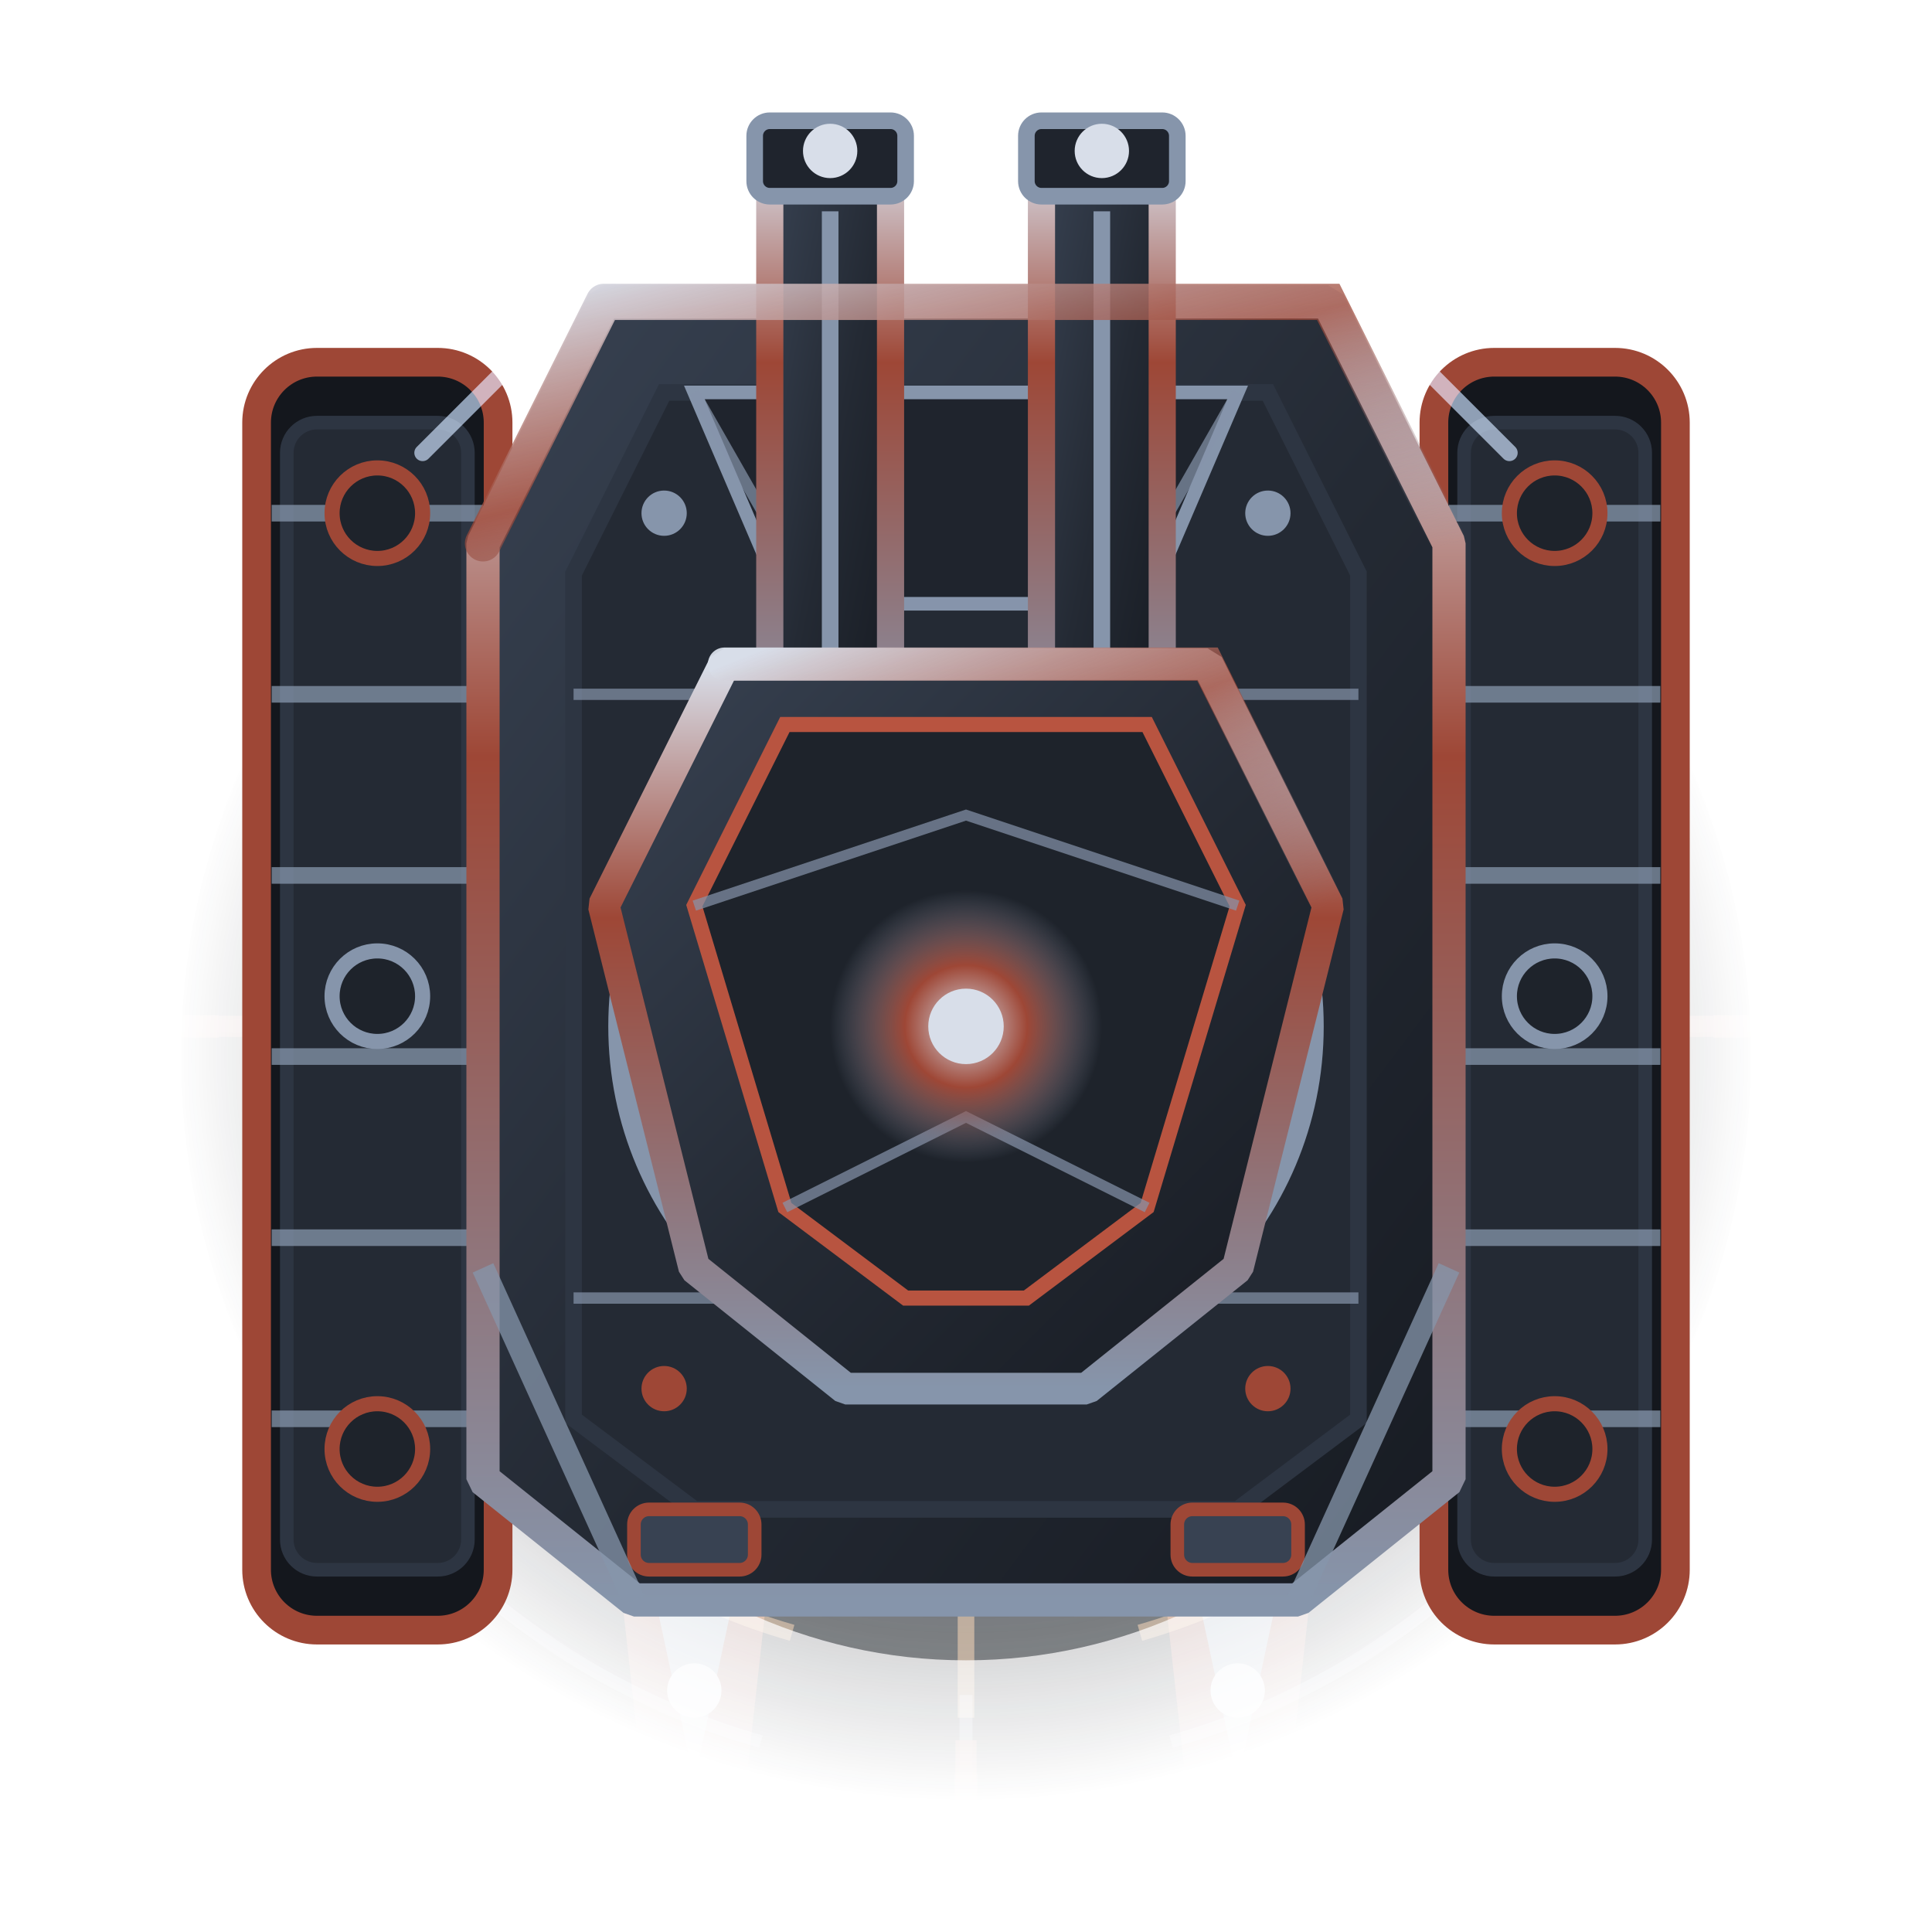
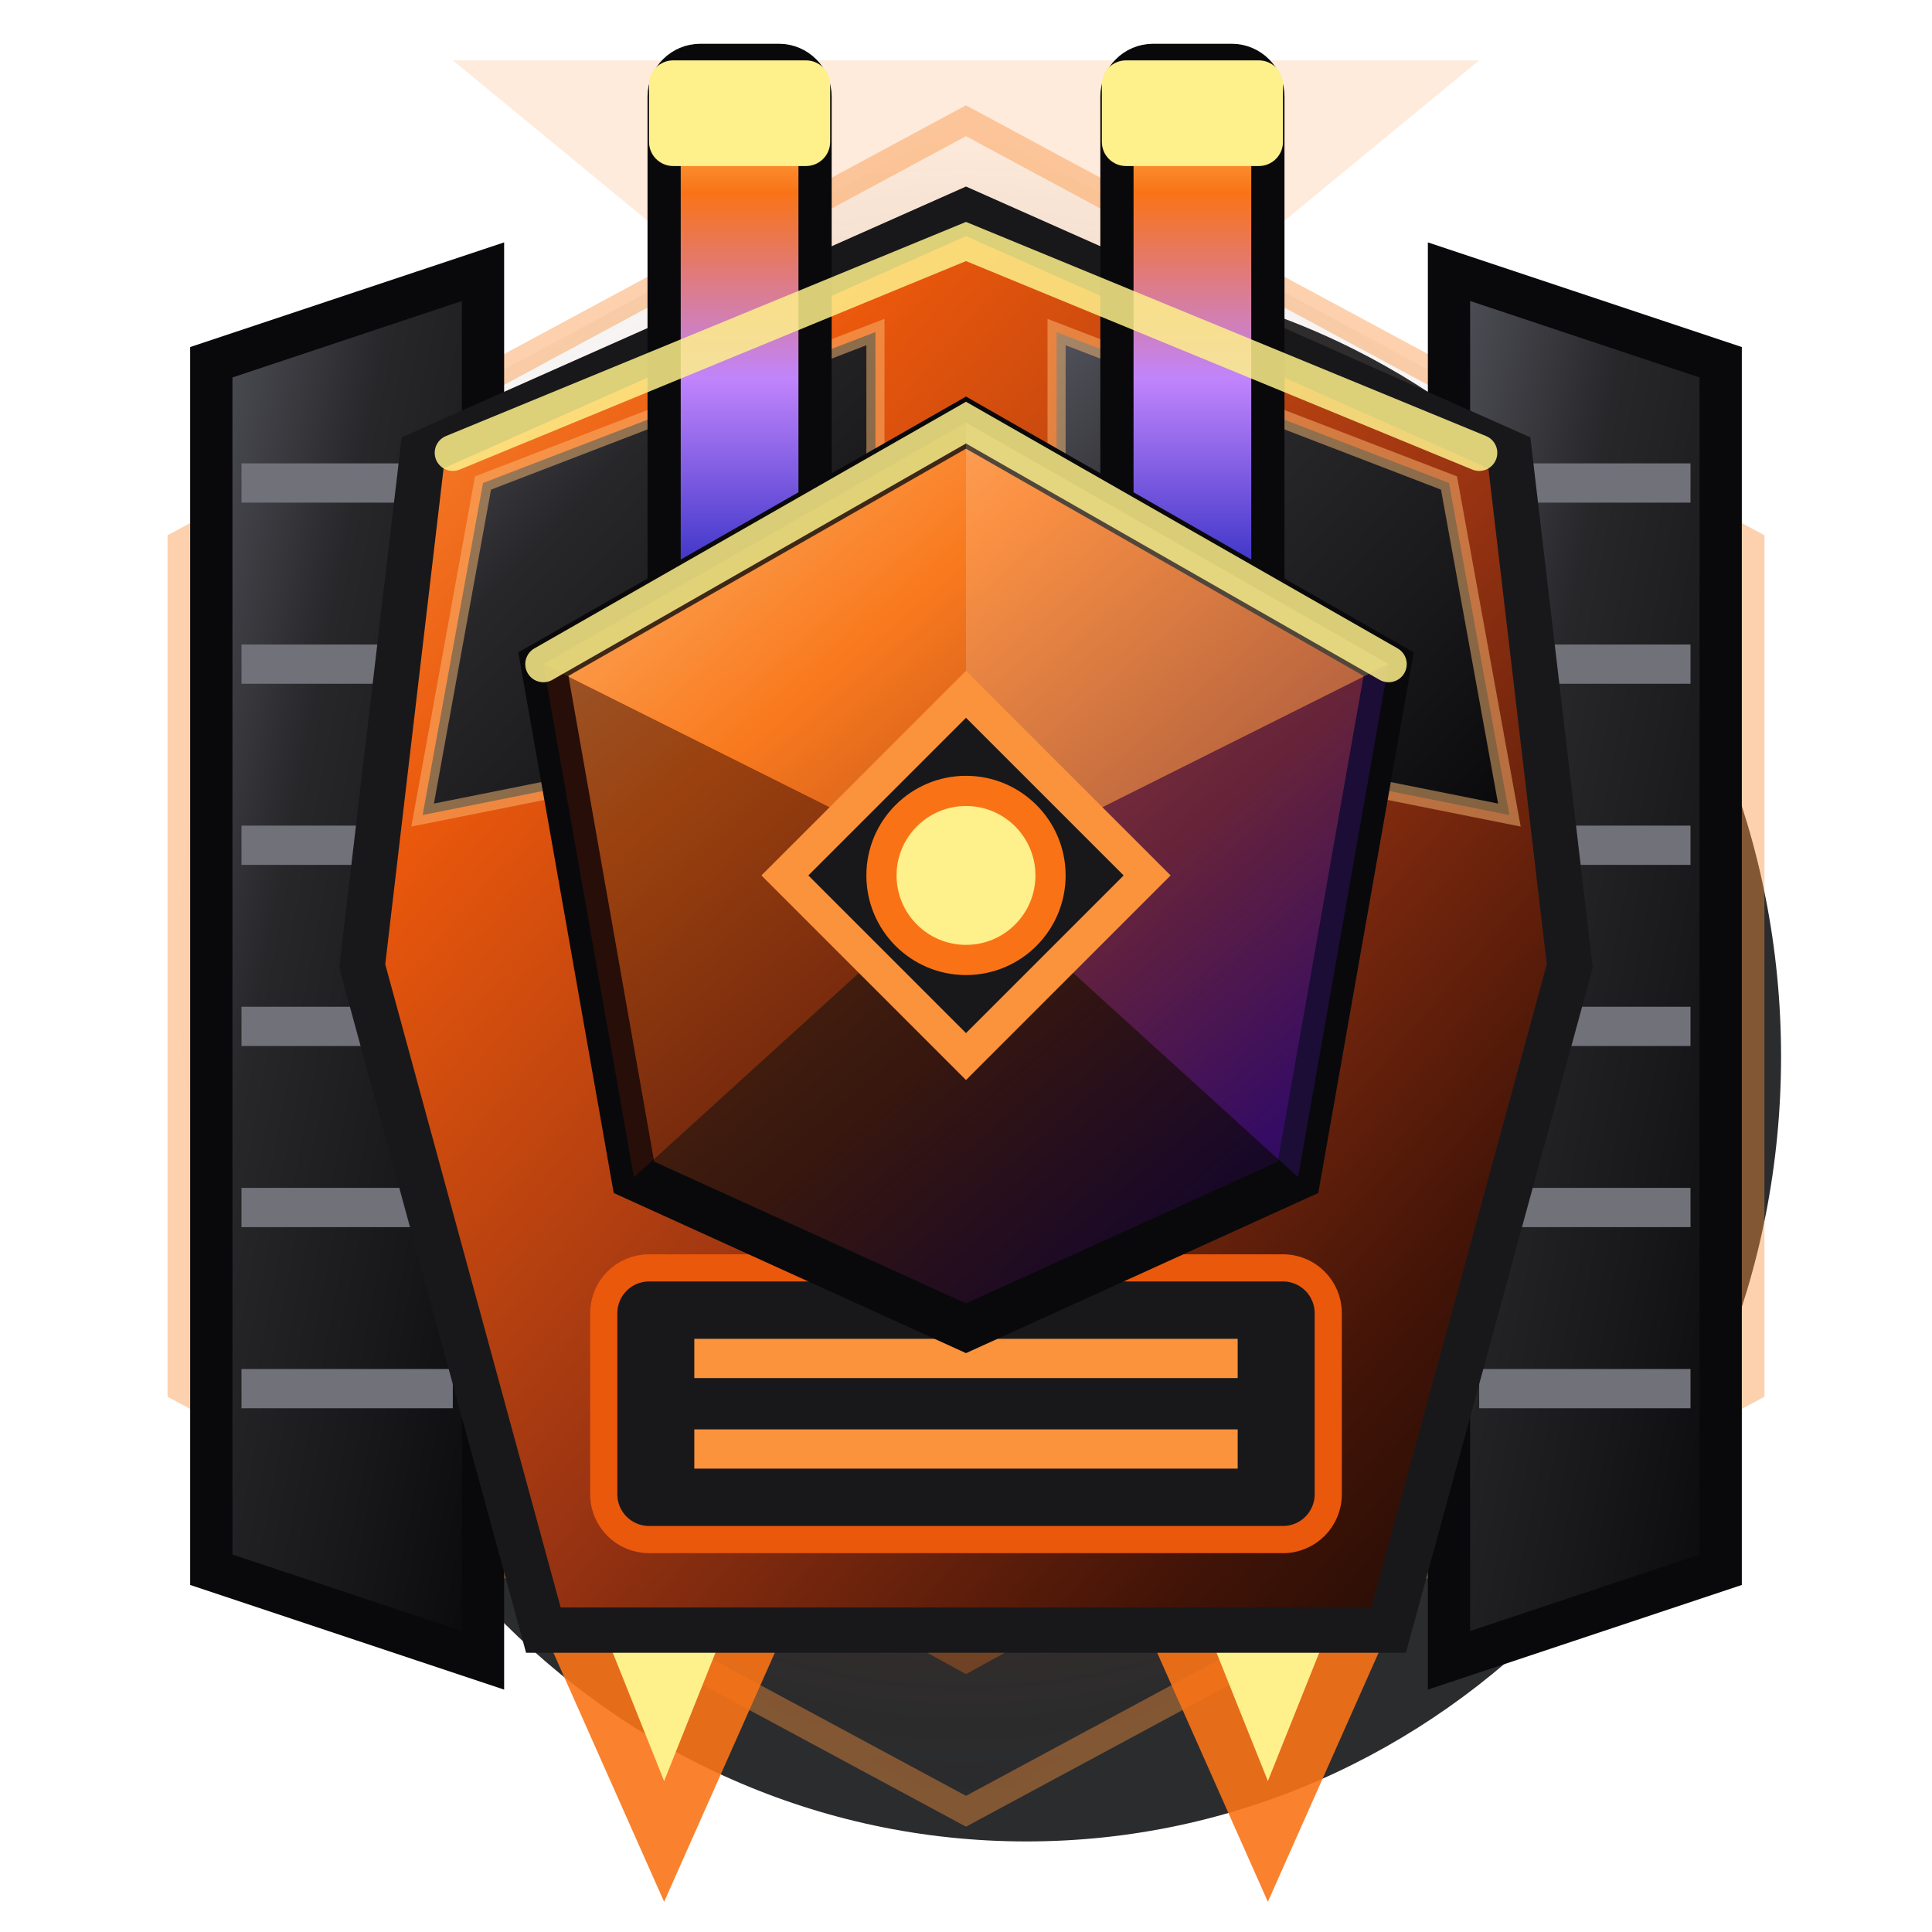
- <svg xmlns="http://www.w3.org/2000/svg" viewBox="0 0 128 128" fill="none" data-rig-id="enemy-raider-rig" data-root-anchor="64,68" data-has-aura="true">
+ <svg xmlns="http://www.w3.org/2000/svg" viewBox="0 0 64 64" width="64" height="64">
  <defs>
-     <radialGradient id="rd-shadow-grad" cx="50%" cy="50%" r="50%">
-       <stop offset="0%" stop-color="#12151a" stop-opacity="0.72" />
-       <stop offset="62%" stop-color="#171b22" stop-opacity="0.32" />
-       <stop offset="100%" stop-color="#171b22" stop-opacity="0" />
-     </radialGradient>
-     <radialGradient id="rd-aura-field" cx="50%" cy="50%" r="50%">
-       <stop offset="0%" stop-color="#b85440" stop-opacity="0.28" />
-       <stop offset="55%" stop-color="#8695ab" stop-opacity="0.14" />
-       <stop offset="100%" stop-color="#171b22" stop-opacity="0" />
-     </radialGradient>
-     <linearGradient id="rd-hull-obsidian" x1="0%" y1="0%" x2="100%" y2="100%">
-       <stop offset="0%" stop-color="#384252" />
-       <stop offset="52%" stop-color="#242a34" />
-       <stop offset="100%" stop-color="#171b22" />
+     <linearGradient id="er-hull" x1="0%" y1="0%" x2="100%" y2="100%">
+       <stop offset="0%" stop-color="#fb923c" />
+       <stop offset="24%" stop-color="#ea580c" />
+       <stop offset="55%" stop-color="#9a3412" />
+       <stop offset="82%" stop-color="#431407" />
+       <stop offset="100%" stop-color="#180905" />
    </linearGradient>
-     <linearGradient id="rd-neon-edge" x1="0%" y1="0%" x2="0%" y2="100%">
-       <stop offset="0%" stop-color="#d8dee9" />
-       <stop offset="35%" stop-color="#9e4736" />
-       <stop offset="100%" stop-color="#8695ab" />
+     <linearGradient id="er-carbon" x1="0%" y1="0%" x2="100%" y2="100%">
+       <stop offset="0%" stop-color="#52525b" />
+       <stop offset="35%" stop-color="#27272a" />
+       <stop offset="70%" stop-color="#18181b" />
+       <stop offset="100%" stop-color="#09090b" />
    </linearGradient>
-     <linearGradient id="rd-rim-glow" x1="0%" y1="0%" x2="100%" y2="100%">
-       <stop offset="0%" stop-color="#d8dee9" stop-opacity="0.95" />
-       <stop offset="45%" stop-color="#9e4736" stop-opacity="0.75" />
-       <stop offset="100%" stop-color="#8695ab" stop-opacity="0" />
+     <linearGradient id="er-barrel-temper" x1="0%" y1="0%" x2="0%" y2="100%">
+       <stop offset="0%" stop-color="#fef08a" />
+       <stop offset="20%" stop-color="#f97316" />
+       <stop offset="48%" stop-color="#c084fc" />
+       <stop offset="75%" stop-color="#4338ca" />
+       <stop offset="100%" stop-color="#1e293b" />
    </linearGradient>
-     <radialGradient id="rd-core-glow" cx="50%" cy="50%" r="50%">
-       <stop offset="0%" stop-color="#d8dee9" />
-       <stop offset="45%" stop-color="#9e4736" />
-       <stop offset="100%" stop-color="#8695ab" stop-opacity="0" />
+     <linearGradient id="er-turret-facet" x1="10%" y1="0%" x2="90%" y2="100%">
+       <stop offset="0%" stop-color="#fdba74" />
+       <stop offset="28%" stop-color="#f97316" />
+       <stop offset="60%" stop-color="#9a3412" />
+       <stop offset="85%" stop-color="#3b0764" />
+       <stop offset="100%" stop-color="#13071e" />
+     </linearGradient>
+     <radialGradient id="er-magma-aura" cx="50%" cy="50%" r="50%">
+       <stop offset="0%" stop-color="#fb923c" stop-opacity="0.34" />
+       <stop offset="65%" stop-color="#ea580c" stop-opacity="0.14" />
+       <stop offset="100%" stop-color="#09090b" stop-opacity="0" />
    </radialGradient>
  </defs>
-   <g id="part-shadow-cast" data-pivot="64,70" data-parent="root" data-z-index="1" data-blend="multiply" style="mix-blend-mode: multiply">
-     <ellipse cx="64" cy="70" rx="52" ry="50" fill="url(#rd-shadow-grad)" />
-     <ellipse cx="64" cy="68" rx="38" ry="42" fill="#12151a" fill-opacity="0.48" />
+   <ellipse id="part-shadow-cast" cx="34" cy="35" rx="25" ry="26" fill="#040507" opacity="0.84" />
+   <polygon id="part-aura-ring-outer" points="32,4 58,18 58,46 32,60 6,46 6,18" fill="url(#er-magma-aura)" stroke="#fb923c" stroke-width="0.9" stroke-opacity="0.42" />
+   <polygon id="part-aura-ring-inner" points="32,9 52,20 52,44 32,55 12,44 12,20" fill="none" stroke="#f97316" stroke-width="0.8" stroke-opacity="0.32" />
+   <polygon id="part-light-cone-main" points="32,16 15,2 49,2" fill="#fb923c" opacity="0.18" />
+   <g id="part-exhaust-plume-L">
+     <polygon points="18,54 22,63 26,54" fill="#f97316" opacity="0.9" />
+     <polygon points="20,54 22,59 24,54" fill="#fef08a" />
  </g>
-   <g id="part-aura-ring-outer" data-pivot="64,68" data-parent="root" data-z-index="4" data-blend="screen" data-motion="spin-cw" style="mix-blend-mode: screen">
-     <circle cx="64" cy="68" r="58" fill="url(#rd-aura-field)" />
-     <path fill="none" stroke="#9e4736" stroke-width="1.5" stroke-opacity="0.72" d="M116.39,83.02 A54.5,54.5 0 0,1 79.02,120.39 M48.98,120.39 A54.5,54.5 0 0,1 11.61,83.02 M11.61,52.98 A54.5,54.5 0 0,1 48.98,15.61 M79.02,15.61 A54.5,54.5 0 0,1 116.39,52.98 M64,9.5 L64,18.5 M64,117.5 L64,126.5 M5.5,68 L14.5,68 M113.5,68 L122.5,68" stroke-linejoin="bevel" />
-     <path fill="none" stroke="#8695ab" stroke-width="0.85" stroke-opacity="0.58" d="M111.39,81.59 A49.3,49.3 0 0,1 77.59,115.39 M50.41,115.39 A49.3,49.3 0 0,1 16.61,81.59 M16.61,54.41 A49.3,49.3 0 0,1 50.41,20.61 M77.59,20.61 A49.3,49.3 0 0,1 111.39,54.41 M64,14.7 L64,23.7 M64,112.3 L64,121.3 M10.7,68 L19.7,68 M108.3,68 L117.3,68" stroke-linejoin="bevel" />
-     <line x1="111.3" y1="68" x2="120.5" y2="68" stroke="#9e4736" stroke-width="1.4" stroke-opacity="0.8" />
-     <line x1="97.4" y1="101.4" x2="104" y2="108" stroke="#c48f5a" stroke-width="1.4" stroke-opacity="0.8" />
-     <line x1="64" y1="115.3" x2="64" y2="124.5" stroke="#9e4736" stroke-width="1.4" stroke-opacity="0.8" />
-     <line x1="30.6" y1="101.4" x2="24" y2="108" stroke="#c48f5a" stroke-width="1.4" stroke-opacity="0.8" />
-     <line x1="16.7" y1="68" x2="7.5" y2="68" stroke="#9e4736" stroke-width="1.4" stroke-opacity="0.8" />
-     <line x1="30.6" y1="34.6" x2="24" y2="28" stroke="#c48f5a" stroke-width="1.4" stroke-opacity="0.8" />
-     <line x1="64" y1="20.7" x2="64" y2="11.5" stroke="#9e4736" stroke-width="1.4" stroke-opacity="0.8" />
-     <line x1="97.4" y1="34.6" x2="104" y2="28" stroke="#c48f5a" stroke-width="1.4" stroke-opacity="0.8" />
-     <rect x="100.3" y="104.3" width="4.4" height="4.4" fill="#c48f5a" stroke="#12151a" stroke-width="0.7" />
-     <rect x="23.3" y="104.3" width="4.4" height="4.4" fill="#c48f5a" stroke="#12151a" stroke-width="0.7" />
-     <rect x="23.3" y="27.3" width="4.4" height="4.4" fill="#c48f5a" stroke="#12151a" stroke-width="0.7" />
-     <rect x="100.3" y="27.3" width="4.4" height="4.4" fill="#c48f5a" stroke="#12151a" stroke-width="0.7" />
+   <g id="part-exhaust-plume-R">
+     <polygon points="38,54 42,63 46,54" fill="#f97316" opacity="0.9" />
+     <polygon points="40,54 42,59 44,54" fill="#fef08a" />
  </g>
-   <g id="part-aura-ring-inner" data-pivot="64,68" data-parent="root" data-z-index="5" data-blend="screen" data-motion="spin-ccw" style="mix-blend-mode: screen">
-     <path fill="none" stroke="#c48f5a" stroke-width="1.1" stroke-opacity="0.68" d="M104.18,79.52 A41.8,41.8 0 0,1 75.52,108.18 M52.48,108.18 A41.8,41.8 0 0,1 23.82,79.52 M23.82,56.48 A41.8,41.8 0 0,1 52.48,27.82 M75.52,27.82 A41.8,41.8 0 0,1 104.18,56.48 M64,22.2 L64,31.2 M64,104.8 L64,113.8 M18.2,68 L27.2,68 M100.8,68 L109.8,68" stroke-linejoin="bevel" />
-     <circle cx="105.8" cy="68" r="2.0" fill="#9e4736" stroke="#12151a" stroke-width="0.65" />
-     <circle cx="84.9" cy="104.2" r="2.0" fill="#9e4736" stroke="#12151a" stroke-width="0.65" />
-     <circle cx="43.1" cy="104.2" r="2.0" fill="#9e4736" stroke="#12151a" stroke-width="0.65" />
-     <circle cx="22.2" cy="68" r="2.0" fill="#9e4736" stroke="#12151a" stroke-width="0.65" />
-     <circle cx="43.1" cy="31.8" r="2.0" fill="#9e4736" stroke="#12151a" stroke-width="0.65" />
-     <circle cx="84.9" cy="31.8" r="2.0" fill="#9e4736" stroke="#12151a" stroke-width="0.65" />
+   <g id="part-track-left">
+     <polygon points="7,12 16,9 16,55 7,52" fill="url(#er-carbon)" stroke="#09090b" stroke-width="1.4" />
+     <path d="M8 16 H15 M8 22 H15 M8 28 H15 M8 34 H15 M8 40 H15 M8 46 H15" stroke="#71717a" stroke-width="1.3" />
  </g>
-   <g id="part-light-cone-main" data-pivot="64,50" data-parent="part-turret-body" data-z-index="8" data-blend="screen" style="mix-blend-mode: screen">
-     <polygon points="64,50 38,6 90,6" fill="url(#rd-aura-field)" opacity="0.65" />
-     <line x1="55" y1="48" x2="46" y2="6" stroke="#9e4736" stroke-width="0.7" />
-     <line x1="73" y1="48" x2="82" y2="6" stroke="#8695ab" stroke-width="0.7" />
+   <g id="part-track-right">
+     <polygon points="48,9 57,12 57,52 48,55" fill="url(#er-carbon)" stroke="#09090b" stroke-width="1.4" />
+     <path d="M49 16 H56 M49 22 H56 M49 28 H56 M49 34 H56 M49 40 H56 M49 46 H56" stroke="#71717a" stroke-width="1.3" />
  </g>
-   <g id="part-exhaust-plume-L" data-pivot="46,106" data-parent="part-hull-chassis" data-z-index="10" data-blend="screen" data-motion="scale-pulse" style="mix-blend-mode: screen">
-     <polygon points="41,104 51,104 49,122 46,126 43,122" fill="#9e4736" fill-opacity="0.8" />
-     <polygon points="43,104 49,104 46,118" fill="#8695ab" />
-     <circle cx="46" cy="112" r="1.8" fill="#d8dee9" />
+   <g id="part-hull-chassis">
+     <polygon points="32,7 50,15 52,32 46,54 18,54 12,32 14,15" fill="url(#er-hull)" stroke="#18181b" stroke-width="1.5" />
+     <polygon points="16,16 29,11 29,24 14,27" fill="url(#er-carbon)" stroke="#fdba74" stroke-width="0.6" stroke-opacity="0.5" />
+     <polygon points="48,16 35,11 35,24 50,27" fill="url(#er-carbon)" stroke="#fdba74" stroke-width="0.6" stroke-opacity="0.5" />
+     <rect x="20" y="42" width="24" height="9" rx="1.5" fill="#18181b" stroke="#ea580c" stroke-width="0.9" />
+     <path d="M23 45 H41 M23 48 H41" stroke="#fb923c" stroke-width="1.3" />
  </g>
-   <g id="part-exhaust-plume-R" data-pivot="82,106" data-parent="part-hull-chassis" data-z-index="10" data-blend="screen" data-motion="scale-pulse" style="mix-blend-mode: screen">
-     <polygon points="77,104 87,104 85,122 82,126 79,122" fill="#9e4736" fill-opacity="0.8" />
-     <polygon points="79,104 85,104 82,118" fill="#8695ab" />
-     <circle cx="82" cy="112" r="1.8" fill="#d8dee9" />
+   <g id="part-barrel-plasma-L">
+     <rect x="22" y="2" width="5" height="22" rx="1.2" fill="url(#er-barrel-temper)" stroke="#09090b" stroke-width="1.1" />
+     <rect x="21.5" y="2" width="6" height="3.5" rx="0.8" fill="#fef08a" />
  </g>
-   <g id="part-track-left" data-pivot="26,68" data-parent="part-hull-chassis" data-z-index="15" data-blend="normal" data-motion="scroll-uv-left">
-     <rect x="17" y="24" width="16" height="84" rx="4" fill="#14171d" stroke="#9e4736" stroke-width="1.9" />
-     <rect x="19" y="28" width="12" height="76" rx="2" fill="#242a34" stroke="#2d3542" stroke-width="0.9" />
-     <path d="M18 34 H32 M18 46 H32 M18 58 H32 M18 70 H32 M18 82 H32 M18 94 H32" stroke="#8695ab" stroke-width="1.1" stroke-opacity="0.75" />
-     <circle cx="25" cy="34" r="3" fill="#1e232b" stroke="#9e4736" stroke-width="1.0" />
-     <circle cx="25" cy="66" r="3" fill="#1e232b" stroke="#8695ab" stroke-width="1.0" />
-     <circle cx="25" cy="96" r="3" fill="#1e232b" stroke="#9e4736" stroke-width="1.0" />
+   <g id="part-barrel-plasma-R">
+     <rect x="37" y="2" width="5" height="22" rx="1.2" fill="url(#er-barrel-temper)" stroke="#09090b" stroke-width="1.1" />
+     <rect x="36.5" y="2" width="6" height="3.5" rx="0.8" fill="#fef08a" />
  </g>
-   <g id="part-track-right" data-pivot="102,68" data-parent="part-hull-chassis" data-z-index="15" data-blend="normal" data-motion="scroll-uv-right">
-     <rect x="95" y="24" width="16" height="84" rx="4" fill="#14171d" stroke="#9e4736" stroke-width="1.9" />
-     <rect x="97" y="28" width="12" height="76" rx="2" fill="#242a34" stroke="#2d3542" stroke-width="0.9" />
-     <path d="M96 34 H110 M96 46 H110 M96 58 H110 M96 70 H110 M96 82 H110 M96 94 H110" stroke="#8695ab" stroke-width="1.1" stroke-opacity="0.75" />
-     <circle cx="103" cy="34" r="3" fill="#1e232b" stroke="#9e4736" stroke-width="1.0" />
-     <circle cx="103" cy="66" r="3" fill="#1e232b" stroke="#8695ab" stroke-width="1.0" />
-     <circle cx="103" cy="96" r="3" fill="#1e232b" stroke="#9e4736" stroke-width="1.0" />
+   <g id="part-turret-body">
+     <polygon points="32,14 46,22 43,39 32,44 21,39 18,22" fill="url(#er-turret-facet)" stroke="#09090b" stroke-width="1.5" />
+     <polygon points="32,14 46,22 32,29" fill="#fed7aa" opacity="0.3" />
+     <polygon points="32,14 18,22 32,29" fill="#fb923c" opacity="0.22" />
+     <polygon points="18,22 21,39 32,29" fill="#431407" opacity="0.52" />
+     <polygon points="46,22 43,39 32,29" fill="#2e1065" opacity="0.48" />
+     <polygon points="21,39 32,44 43,39 32,29" fill="#09090b" opacity="0.68" />
+     <polygon points="32,23 38,29 32,35 26,29" fill="#18181b" stroke="#fb923c" stroke-width="1.1" />
  </g>
-   <g id="part-hull-chassis" data-pivot="64,68" data-parent="root" data-z-index="25" data-blend="normal">
-     <polygon points="40,20 88,20 96,36 96,98 86,106 42,106 32,98 32,36" fill="url(#rd-hull-obsidian)" stroke="url(#rd-neon-edge)" stroke-width="2.2" stroke-linejoin="bevel" />
-     <polygon points="44,26 84,26 90,38 90,94 82,100 46,100 38,94 38,38" fill="#242a34" stroke="#2d3542" stroke-width="1.1" />
-     <polygon points="46,26 82,26 76,40 52,40" fill="#1f242d" stroke="#8695ab" stroke-width="0.9" />
-     <path d="M38 46 H90 M38 86 H90 M46 26 L54 40 H74 L82 26" stroke="#8695ab" stroke-width="0.75" stroke-opacity="0.7" />
-     <rect x="42" y="100" width="8" height="4" rx="1" fill="#384252" stroke="#9e4736" stroke-width="0.9" />
-     <rect x="78" y="100" width="8" height="4" rx="1" fill="#384252" stroke="#9e4736" stroke-width="0.9" />
-     <circle cx="44" cy="34" r="1.5" fill="#8695ab" />
-     <circle cx="84" cy="34" r="1.5" fill="#8695ab" />
-     <circle cx="44" cy="92" r="1.5" fill="#9e4736" />
-     <circle cx="84" cy="92" r="1.5" fill="#9e4736" />
-     <circle cx="52" cy="58" r="1.5" fill="#c48f5a" stroke="#12151a" stroke-width="0.6" />
-     <circle cx="76" cy="58" r="1.5" fill="#c48f5a" stroke="#12151a" stroke-width="0.6" />
-     <circle cx="52" cy="78" r="1.5" fill="#c48f5a" stroke="#12151a" stroke-width="0.6" />
-     <circle cx="76" cy="78" r="1.5" fill="#c48f5a" stroke="#12151a" stroke-width="0.6" />
-   </g>
-   <g id="part-barrel-plasma-L" data-pivot="55,50" data-parent="part-turret-body" data-z-index="35" data-blend="normal" data-motion="recoil-y-alt-L">
-     <circle cx="55" cy="50" r="6" fill="#1e232b" stroke="#9e4736" stroke-width="1.5" />
-     <rect x="51" y="10" width="8" height="40" rx="2" fill="url(#rd-hull-obsidian)" stroke="url(#rd-neon-edge)" stroke-width="1.8" />
-     <rect x="50" y="8" width="10" height="5" rx="1" fill="#1f242d" stroke="#8695ab" stroke-width="1.1" />
-     <line x1="55" y1="14" x2="55" y2="44" stroke="#8695ab" stroke-width="1.1" />
-     <circle cx="55" cy="10" r="1.8" fill="#d8dee9" />
-   </g>
-   <g id="part-barrel-plasma-R" data-pivot="73,50" data-parent="part-turret-body" data-z-index="35" data-blend="normal" data-motion="recoil-y-alt-R">
-     <circle cx="73" cy="50" r="6" fill="#1e232b" stroke="#9e4736" stroke-width="1.5" />
-     <rect x="69" y="10" width="8" height="40" rx="2" fill="url(#rd-hull-obsidian)" stroke="url(#rd-neon-edge)" stroke-width="1.8" />
-     <rect x="68" y="8" width="10" height="5" rx="1" fill="#1f242d" stroke="#8695ab" stroke-width="1.1" />
-     <line x1="73" y1="14" x2="73" y2="44" stroke="#8695ab" stroke-width="1.1" />
-     <circle cx="73" cy="10" r="1.8" fill="#d8dee9" />
-   </g>
-   <g id="part-turret-body" data-pivot="64,68" data-parent="part-hull-chassis" data-z-index="40" data-blend="normal" data-motion="aim-rotate-360">
-     <circle cx="64" cy="68" r="23" fill="#14171d" stroke="#8695ab" stroke-width="1.4" />
-     <polygon points="48,44 80,44 88,60 82,84 72,92 56,92 46,84 40,60" fill="url(#rd-hull-obsidian)" stroke="url(#rd-neon-edge)" stroke-width="2.1" stroke-linejoin="bevel" />
-     <polygon points="52,48 76,48 82,60 76,80 68,86 60,86 52,80 46,60" fill="#1e232b" stroke="#b85440" stroke-width="1.0" />
-     <path d="M46 60 L64 54 L82 60 M52 80 L64 74 L76 80" stroke="#8695ab" stroke-width="0.7" stroke-opacity="0.7" />
-     <circle cx="64" cy="68" r="9" fill="url(#rd-core-glow)" />
-     <circle cx="64" cy="68" r="2.5" fill="#d8dee9" />
-   </g>
-   <g id="part-light-rim-body" data-pivot="64,68" data-parent="part-hull-chassis" data-z-index="45" data-blend="plus-lighter" style="mix-blend-mode: plus-lighter">
-     <path d="M40 20 H88 L96 36 M32 36 L40 20" stroke="url(#rd-rim-glow)" stroke-width="2.4" stroke-linecap="round" />
-     <path d="M48 44 H80 L88 60" stroke="url(#rd-rim-glow)" stroke-width="2.2" stroke-linecap="round" />
-     <line x1="32" y1="84" x2="42" y2="106" stroke="#8695ab" stroke-width="1.5" stroke-opacity="0.75" />
-     <line x1="96" y1="84" x2="86" y2="106" stroke="#8695ab" stroke-width="1.5" stroke-opacity="0.75" />
-   </g>
-   <g id="part-aura-corona-top" data-pivot="64,68" data-parent="root" data-z-index="65" data-blend="screen" data-motion="pulse-breathe" style="mix-blend-mode: screen">
-     <path d="M28 30 L36 22 L32 14 M100 30 L92 22 L96 14" stroke="#8695ab" stroke-width="1.1" stroke-linecap="round" />
-     <circle cx="32" cy="14" r="2.0" fill="#d8dee9" />
-     <circle cx="96" cy="14" r="2.0" fill="#d8dee9" />
-     <circle cx="64" cy="8" r="2.0" fill="#9e4736" />
-   </g>
+   <path id="part-light-rim-body" d="M18,22 L32,14 L46,22 M15,15 L32,8 L49,15" fill="none" stroke="#fef08a" stroke-width="1.2" stroke-linecap="round" opacity="0.85" />
+   <circle id="part-aura-corona-top" cx="32" cy="29" r="2.8" fill="#fef08a" stroke="#f97316" stroke-width="1" />
</svg>
